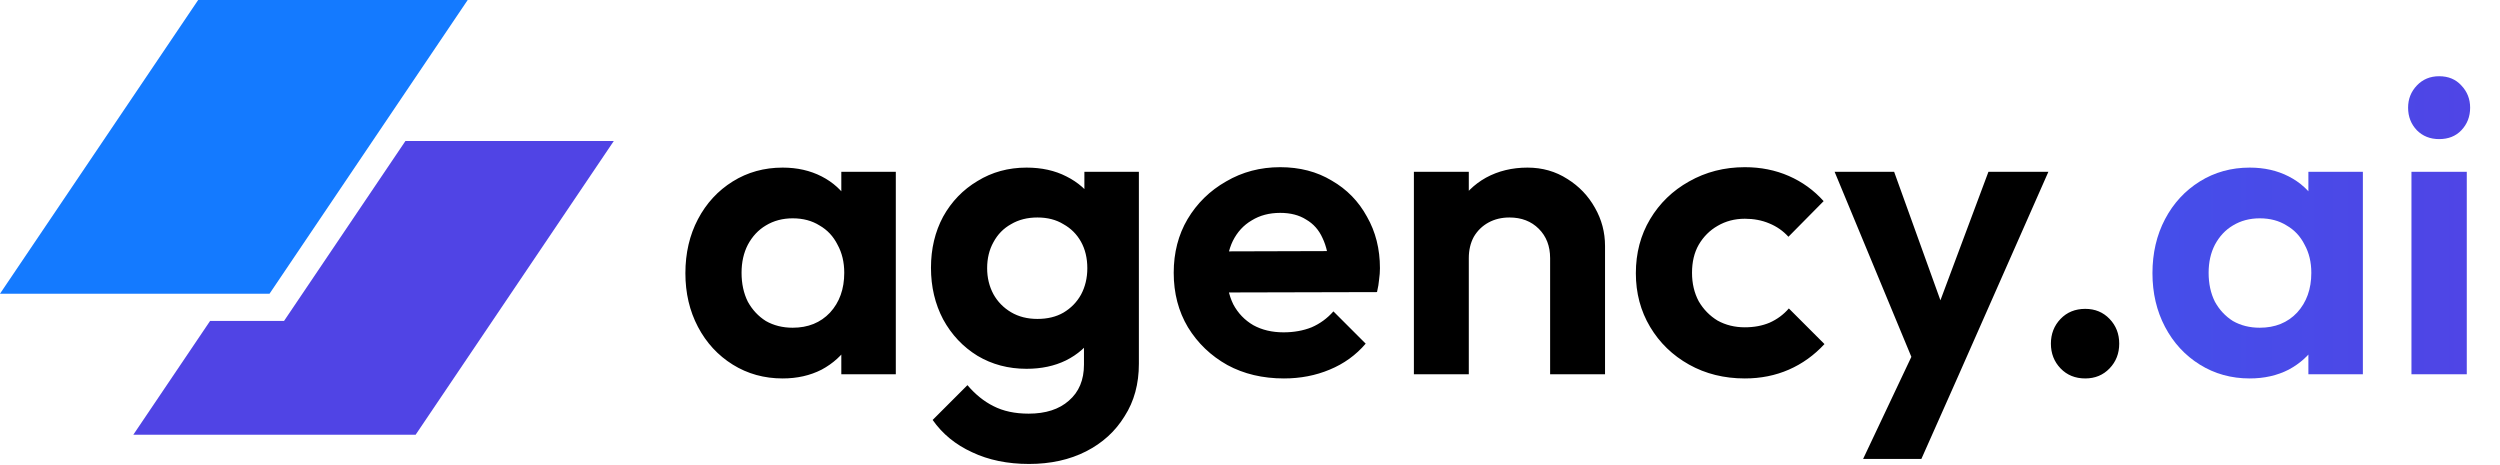
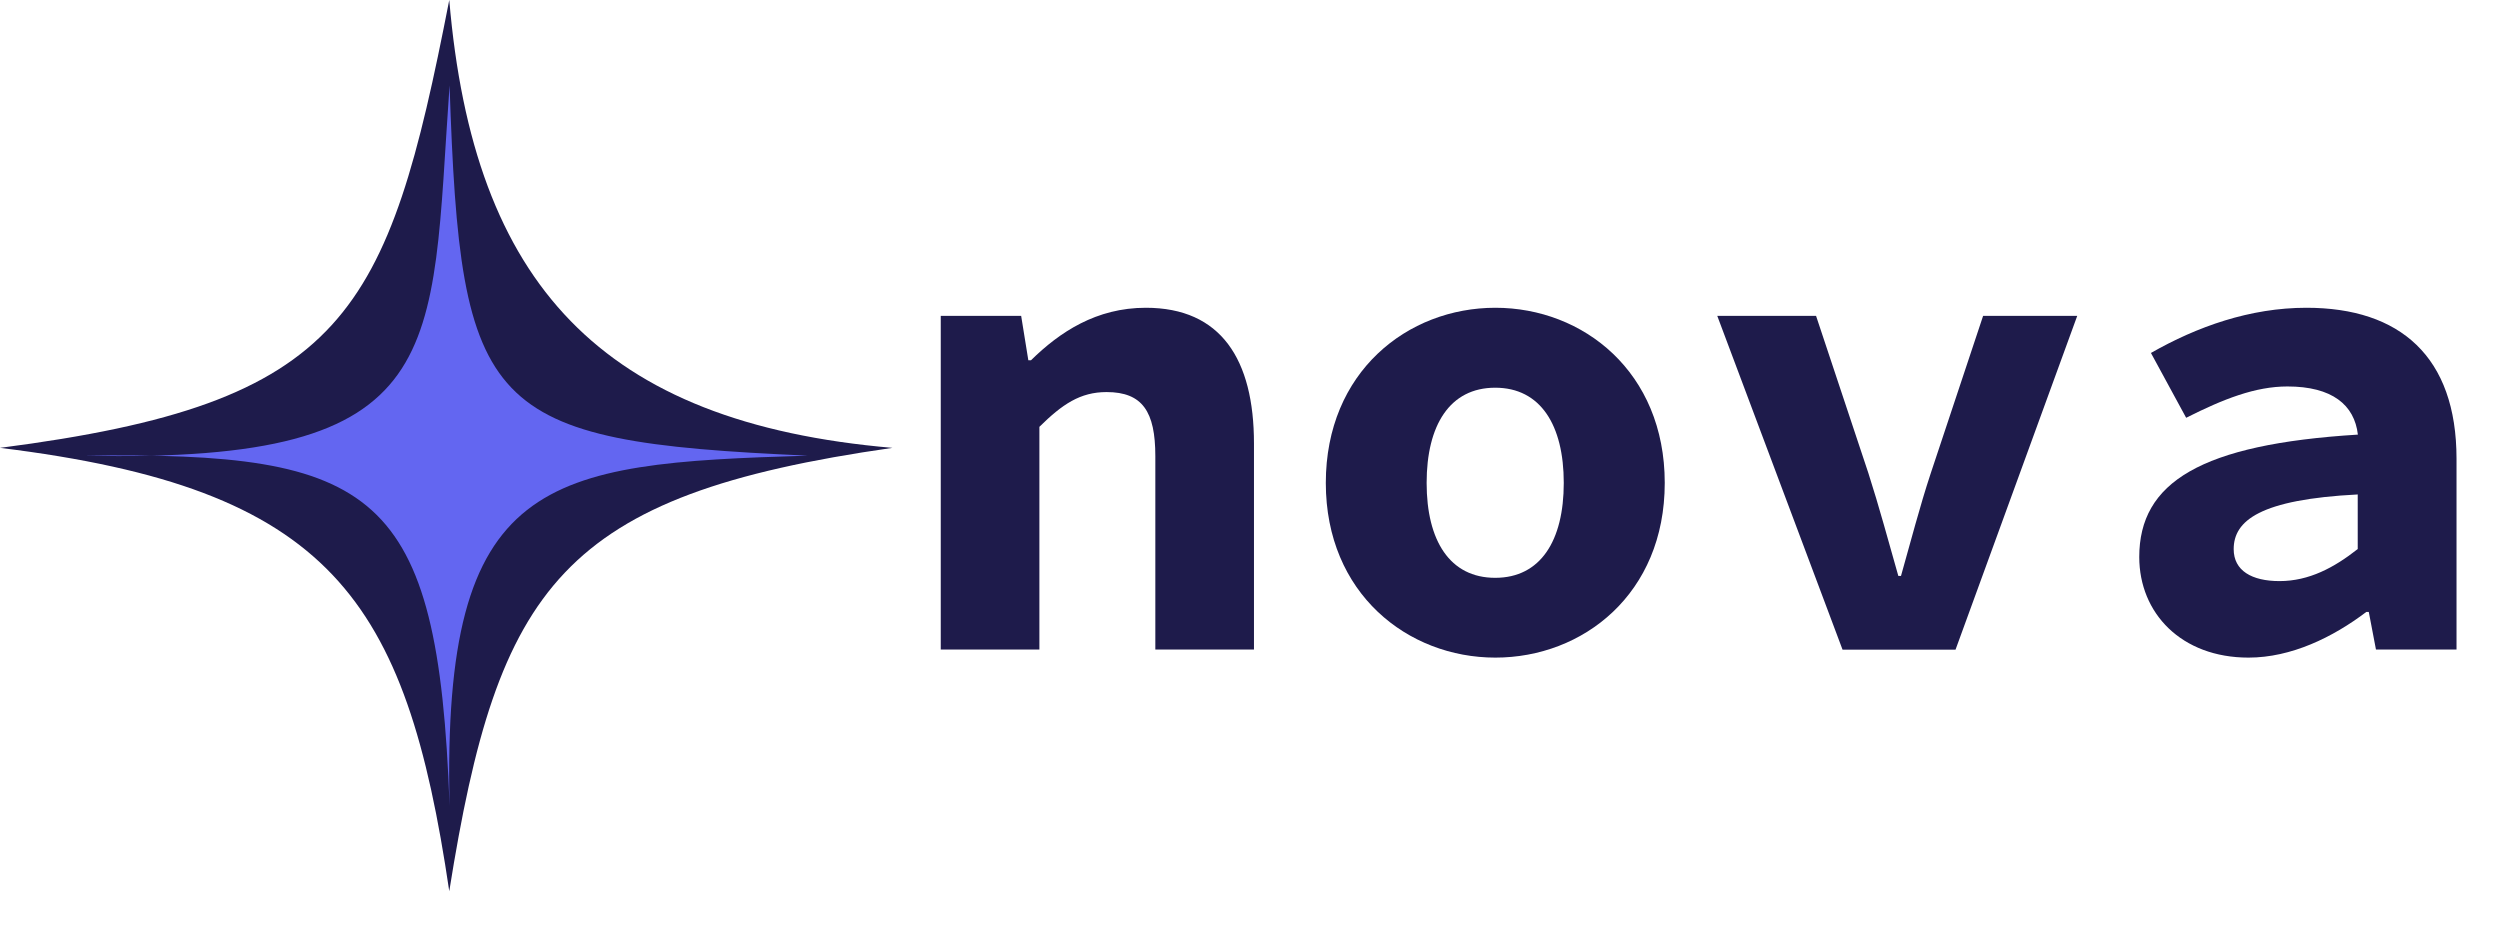
- <svg xmlns="http://www.w3.org/2000/svg" width="167" height="31" viewBox="0 0 167 31" fill="none">
-   <path d="M52.28 25.28C51.048 25.28 49.937 24.972 48.948 24.356C47.959 23.74 47.184 22.9 46.624 21.836C46.064 20.772 45.784 19.577 45.784 18.252C45.784 16.908 46.064 15.704 46.624 14.64C47.184 13.576 47.959 12.736 48.948 12.12C49.937 11.504 51.048 11.196 52.28 11.196C53.251 11.196 54.119 11.392 54.884 11.784C55.649 12.176 56.256 12.727 56.704 13.436C57.171 14.127 57.423 14.911 57.46 15.788V20.66C57.423 21.556 57.171 22.349 56.704 23.04C56.256 23.731 55.649 24.281 54.884 24.692C54.119 25.084 53.251 25.28 52.28 25.28ZM52.952 21.892C53.979 21.892 54.809 21.556 55.444 20.884C56.079 20.193 56.396 19.307 56.396 18.224C56.396 17.515 56.247 16.889 55.948 16.348C55.668 15.788 55.267 15.359 54.744 15.06C54.24 14.743 53.643 14.584 52.952 14.584C52.28 14.584 51.683 14.743 51.16 15.06C50.656 15.359 50.255 15.788 49.956 16.348C49.676 16.889 49.536 17.515 49.536 18.224C49.536 18.952 49.676 19.596 49.956 20.156C50.255 20.697 50.656 21.127 51.16 21.444C51.683 21.743 52.28 21.892 52.952 21.892ZM56.2 25V21.36L56.788 18.056L56.2 14.808V11.476H59.84V25H56.2ZM68.741 30.992C67.304 30.992 66.034 30.731 64.933 30.208C63.832 29.704 62.954 28.985 62.301 28.052L64.625 25.728C65.148 26.344 65.726 26.811 66.361 27.128C67.014 27.464 67.798 27.632 68.713 27.632C69.852 27.632 70.748 27.343 71.401 26.764C72.073 26.185 72.409 25.383 72.409 24.356V20.968L73.025 18L72.437 15.032V11.476H76.077V24.3C76.077 25.644 75.76 26.811 75.125 27.8C74.509 28.808 73.65 29.592 72.549 30.152C71.448 30.712 70.178 30.992 68.741 30.992ZM68.573 24.636C67.36 24.636 66.268 24.347 65.297 23.768C64.326 23.171 63.561 22.359 63.001 21.332C62.46 20.305 62.189 19.157 62.189 17.888C62.189 16.619 62.46 15.48 63.001 14.472C63.561 13.464 64.326 12.671 65.297 12.092C66.268 11.495 67.36 11.196 68.573 11.196C69.581 11.196 70.468 11.392 71.233 11.784C72.017 12.176 72.633 12.717 73.081 13.408C73.529 14.08 73.772 14.873 73.809 15.788V20.044C73.772 20.94 73.52 21.743 73.053 22.452C72.605 23.143 71.989 23.684 71.205 24.076C70.44 24.449 69.562 24.636 68.573 24.636ZM69.301 21.304C69.973 21.304 70.552 21.164 71.037 20.884C71.541 20.585 71.933 20.184 72.213 19.68C72.493 19.157 72.633 18.569 72.633 17.916C72.633 17.244 72.493 16.656 72.213 16.152C71.933 15.648 71.541 15.256 71.037 14.976C70.552 14.677 69.973 14.528 69.301 14.528C68.629 14.528 68.041 14.677 67.537 14.976C67.033 15.256 66.641 15.657 66.361 16.18C66.081 16.684 65.941 17.263 65.941 17.916C65.941 18.551 66.081 19.129 66.361 19.652C66.641 20.156 67.033 20.557 67.537 20.856C68.041 21.155 68.629 21.304 69.301 21.304ZM85.768 25.28C84.349 25.28 83.089 24.981 81.988 24.384C80.886 23.768 80.009 22.928 79.356 21.864C78.721 20.8 78.404 19.587 78.404 18.224C78.404 16.88 78.712 15.685 79.328 14.64C79.962 13.576 80.821 12.736 81.904 12.12C82.986 11.485 84.19 11.168 85.516 11.168C86.822 11.168 87.97 11.467 88.96 12.064C89.968 12.643 90.752 13.445 91.312 14.472C91.89 15.48 92.18 16.628 92.18 17.916C92.18 18.159 92.161 18.411 92.124 18.672C92.105 18.915 92.058 19.195 91.984 19.512L80.616 19.54V16.796L90.276 16.768L88.792 17.916C88.754 17.113 88.605 16.441 88.344 15.9C88.101 15.359 87.737 14.948 87.252 14.668C86.785 14.369 86.206 14.22 85.516 14.22C84.788 14.22 84.153 14.388 83.612 14.724C83.07 15.041 82.65 15.499 82.352 16.096C82.072 16.675 81.932 17.365 81.932 18.168C81.932 18.989 82.081 19.708 82.38 20.324C82.697 20.921 83.145 21.388 83.724 21.724C84.302 22.041 84.974 22.2 85.74 22.2C86.43 22.2 87.056 22.088 87.616 21.864C88.176 21.621 88.661 21.267 89.072 20.8L91.228 22.956C90.574 23.721 89.772 24.3 88.82 24.692C87.886 25.084 86.869 25.28 85.768 25.28ZM103.548 25V17.244C103.548 16.441 103.296 15.788 102.792 15.284C102.288 14.78 101.635 14.528 100.832 14.528C100.31 14.528 99.843 14.64 99.432 14.864C99.022 15.088 98.695 15.405 98.452 15.816C98.228 16.227 98.116 16.703 98.116 17.244L96.688 16.516C96.688 15.452 96.912 14.528 97.36 13.744C97.827 12.941 98.462 12.316 99.264 11.868C100.086 11.42 101.01 11.196 102.036 11.196C103.026 11.196 103.912 11.448 104.696 11.952C105.48 12.437 106.096 13.081 106.544 13.884C106.992 14.668 107.216 15.517 107.216 16.432V25H103.548ZM94.448 25V11.476H98.116V25H94.448ZM116.555 25.28C115.174 25.28 113.932 24.972 112.831 24.356C111.73 23.74 110.862 22.9 110.227 21.836C109.592 20.772 109.275 19.577 109.275 18.252C109.275 16.908 109.592 15.704 110.227 14.64C110.862 13.576 111.73 12.736 112.831 12.12C113.951 11.485 115.192 11.168 116.555 11.168C117.619 11.168 118.599 11.364 119.495 11.756C120.391 12.148 121.166 12.708 121.819 13.436L119.467 15.816C119.112 15.424 118.683 15.125 118.179 14.92C117.694 14.715 117.152 14.612 116.555 14.612C115.883 14.612 115.276 14.771 114.735 15.088C114.212 15.387 113.792 15.807 113.475 16.348C113.176 16.871 113.027 17.496 113.027 18.224C113.027 18.933 113.176 19.568 113.475 20.128C113.792 20.669 114.212 21.099 114.735 21.416C115.276 21.715 115.883 21.864 116.555 21.864C117.171 21.864 117.722 21.761 118.207 21.556C118.711 21.332 119.14 21.015 119.495 20.604L121.875 22.984C121.184 23.731 120.391 24.3 119.495 24.692C118.599 25.084 117.619 25.28 116.555 25.28ZM128.208 25.112L122.552 11.476H126.528L130.28 21.892H128.936L132.828 11.476H136.832L130.812 25.112H128.208ZM124.456 30.656L128.572 21.948L130.812 25.112L128.348 30.656H124.456ZM139.296 25.28C138.624 25.28 138.074 25.056 137.644 24.608C137.215 24.16 137 23.609 137 22.956C137 22.303 137.215 21.752 137.644 21.304C138.074 20.856 138.624 20.632 139.296 20.632C139.95 20.632 140.491 20.856 140.92 21.304C141.35 21.752 141.564 22.303 141.564 22.956C141.564 23.609 141.35 24.16 140.92 24.608C140.491 25.056 139.95 25.28 139.296 25.28Z" fill="black" />
-   <path d="M150.28 25.28C149.048 25.28 147.937 24.972 146.948 24.356C145.959 23.74 145.184 22.9 144.624 21.836C144.064 20.772 143.784 19.577 143.784 18.252C143.784 16.908 144.064 15.704 144.624 14.64C145.184 13.576 145.959 12.736 146.948 12.12C147.937 11.504 149.048 11.196 150.28 11.196C151.251 11.196 152.119 11.392 152.884 11.784C153.649 12.176 154.256 12.727 154.704 13.436C155.171 14.127 155.423 14.911 155.46 15.788V20.66C155.423 21.556 155.171 22.349 154.704 23.04C154.256 23.731 153.649 24.281 152.884 24.692C152.119 25.084 151.251 25.28 150.28 25.28ZM150.952 21.892C151.979 21.892 152.809 21.556 153.444 20.884C154.079 20.193 154.396 19.307 154.396 18.224C154.396 17.515 154.247 16.889 153.948 16.348C153.668 15.788 153.267 15.359 152.744 15.06C152.24 14.743 151.643 14.584 150.952 14.584C150.28 14.584 149.683 14.743 149.16 15.06C148.656 15.359 148.255 15.788 147.956 16.348C147.676 16.889 147.536 17.515 147.536 18.224C147.536 18.952 147.676 19.596 147.956 20.156C148.255 20.697 148.656 21.127 149.16 21.444C149.683 21.743 150.28 21.892 150.952 21.892ZM154.2 25V21.36L154.788 18.056L154.2 14.808V11.476H157.84V25H154.2ZM161.085 25V11.476H164.781V25H161.085ZM162.933 9.292C162.336 9.292 161.841 9.096 161.449 8.704C161.057 8.293 160.861 7.789 160.861 7.192C160.861 6.613 161.057 6.119 161.449 5.708C161.841 5.297 162.336 5.092 162.933 5.092C163.549 5.092 164.044 5.297 164.417 5.708C164.809 6.119 165.005 6.613 165.005 7.192C165.005 7.789 164.809 8.293 164.417 8.704C164.044 9.096 163.549 9.292 162.933 9.292Z" fill="url(#paint0_linear_8790_4618)" />
-   <path d="M13.237 0H31.242L18.005 19.62H0L13.237 0Z" fill="#147AFF" />
-   <path d="M14.033 21.44L8.906 29.039H27.765L41.002 9.419H27.083L18.973 21.44H14.033Z" fill="#5044E5" />
+ <svg xmlns="http://www.w3.org/2000/svg" id="Warstwa_1" data-name="Warstwa 1" viewBox="0 0 160.43 60.38">
  <defs>
-     <linearGradient id="paint0_linear_8790_4618" x1="45" y1="14.5" x2="167" y2="14.5" gradientUnits="userSpaceOnUse">
-       <stop stop-color="#147AFF" />
-       <stop offset="1" stop-color="#5044E5" />
-     </linearGradient>
+     <style>
+       .cls-1 {
+         fill: #1e1b4b;
+       }
+ 
+       .cls-2 {
+         fill: #6366f1;
+       }
+     </style>
  </defs>
+   <path class="cls-1" d="M28.83,0c-3.95,20.22-6.59,25.87-28.83,28.74,21.22,2.61,26.05,9.62,28.83,28.45,3.13-19.62,7.17-25.41,28.44-28.45-18.7-1.61-26.89-10.52-28.44-28.74Z" />
+   <path class="cls-2" d="M28.85,5.48c-1.23,17.26.18,24.27-23.41,23.76,18.62-.24,22.68,2.09,23.41,22.47-.49-21.17,6.09-21.96,22.98-22.47-20.75-.92-22.28-2.77-22.98-23.76Z" />
+   <g>
+     <path class="cls-1" d="M60.37,20.27h5.16l.46,2.85h.17c1.85-1.82,4.2-3.37,7.37-3.37,4.82,0,6.94,3.31,6.94,8.71v13.22h-6.33v-12.41c0-2.85-.82-4.11-3.13-4.11-1.69,0-2.84.78-4.31,2.23v14.29h-6.33v-21.42Z" />
+     <path class="cls-1" d="M85.08,30.99c0-7.13,5.25-11.24,10.88-11.24s10.87,4.11,10.87,11.24-5.25,11.21-10.87,11.21-10.88-4.11-10.88-11.21ZM100.35,30.99c0-3.71-1.49-6.11-4.4-6.11s-4.4,2.4-4.4,6.11,1.49,6.09,4.4,6.09,4.4-2.38,4.4-6.09Z" />
+     <path class="cls-1" d="M110.19,20.27h6.35l3.36,10.1c.69,2.15,1.28,4.34,1.92,6.59h.17c.64-2.25,1.2-4.44,1.91-6.59l3.36-10.1h6.04l-7.81,21.42h-7.25l-8.04-21.42Z" />
+     <path class="cls-1" d="M137.28,35.75c0-4.8,3.95-7.24,14.03-7.86-.22-1.91-1.66-3.09-4.52-3.09-2.06,0-4.1.8-6.5,2.01l-2.26-4.16c2.96-1.69,6.36-2.9,9.98-2.9,6,0,9.63,3.13,9.63,9.69v12.24h-5.17l-.46-2.41h-.16c-2.15,1.63-4.82,2.93-7.56,2.93-4.31,0-7.01-2.85-7.01-6.46ZM151.3,35.24v-3.51c-6.27.32-7.96,1.68-7.96,3.51,0,1.38,1.16,2.05,2.94,2.05,1.9,0,3.51-.87,5.01-2.05Z" />
+   </g>
</svg>
